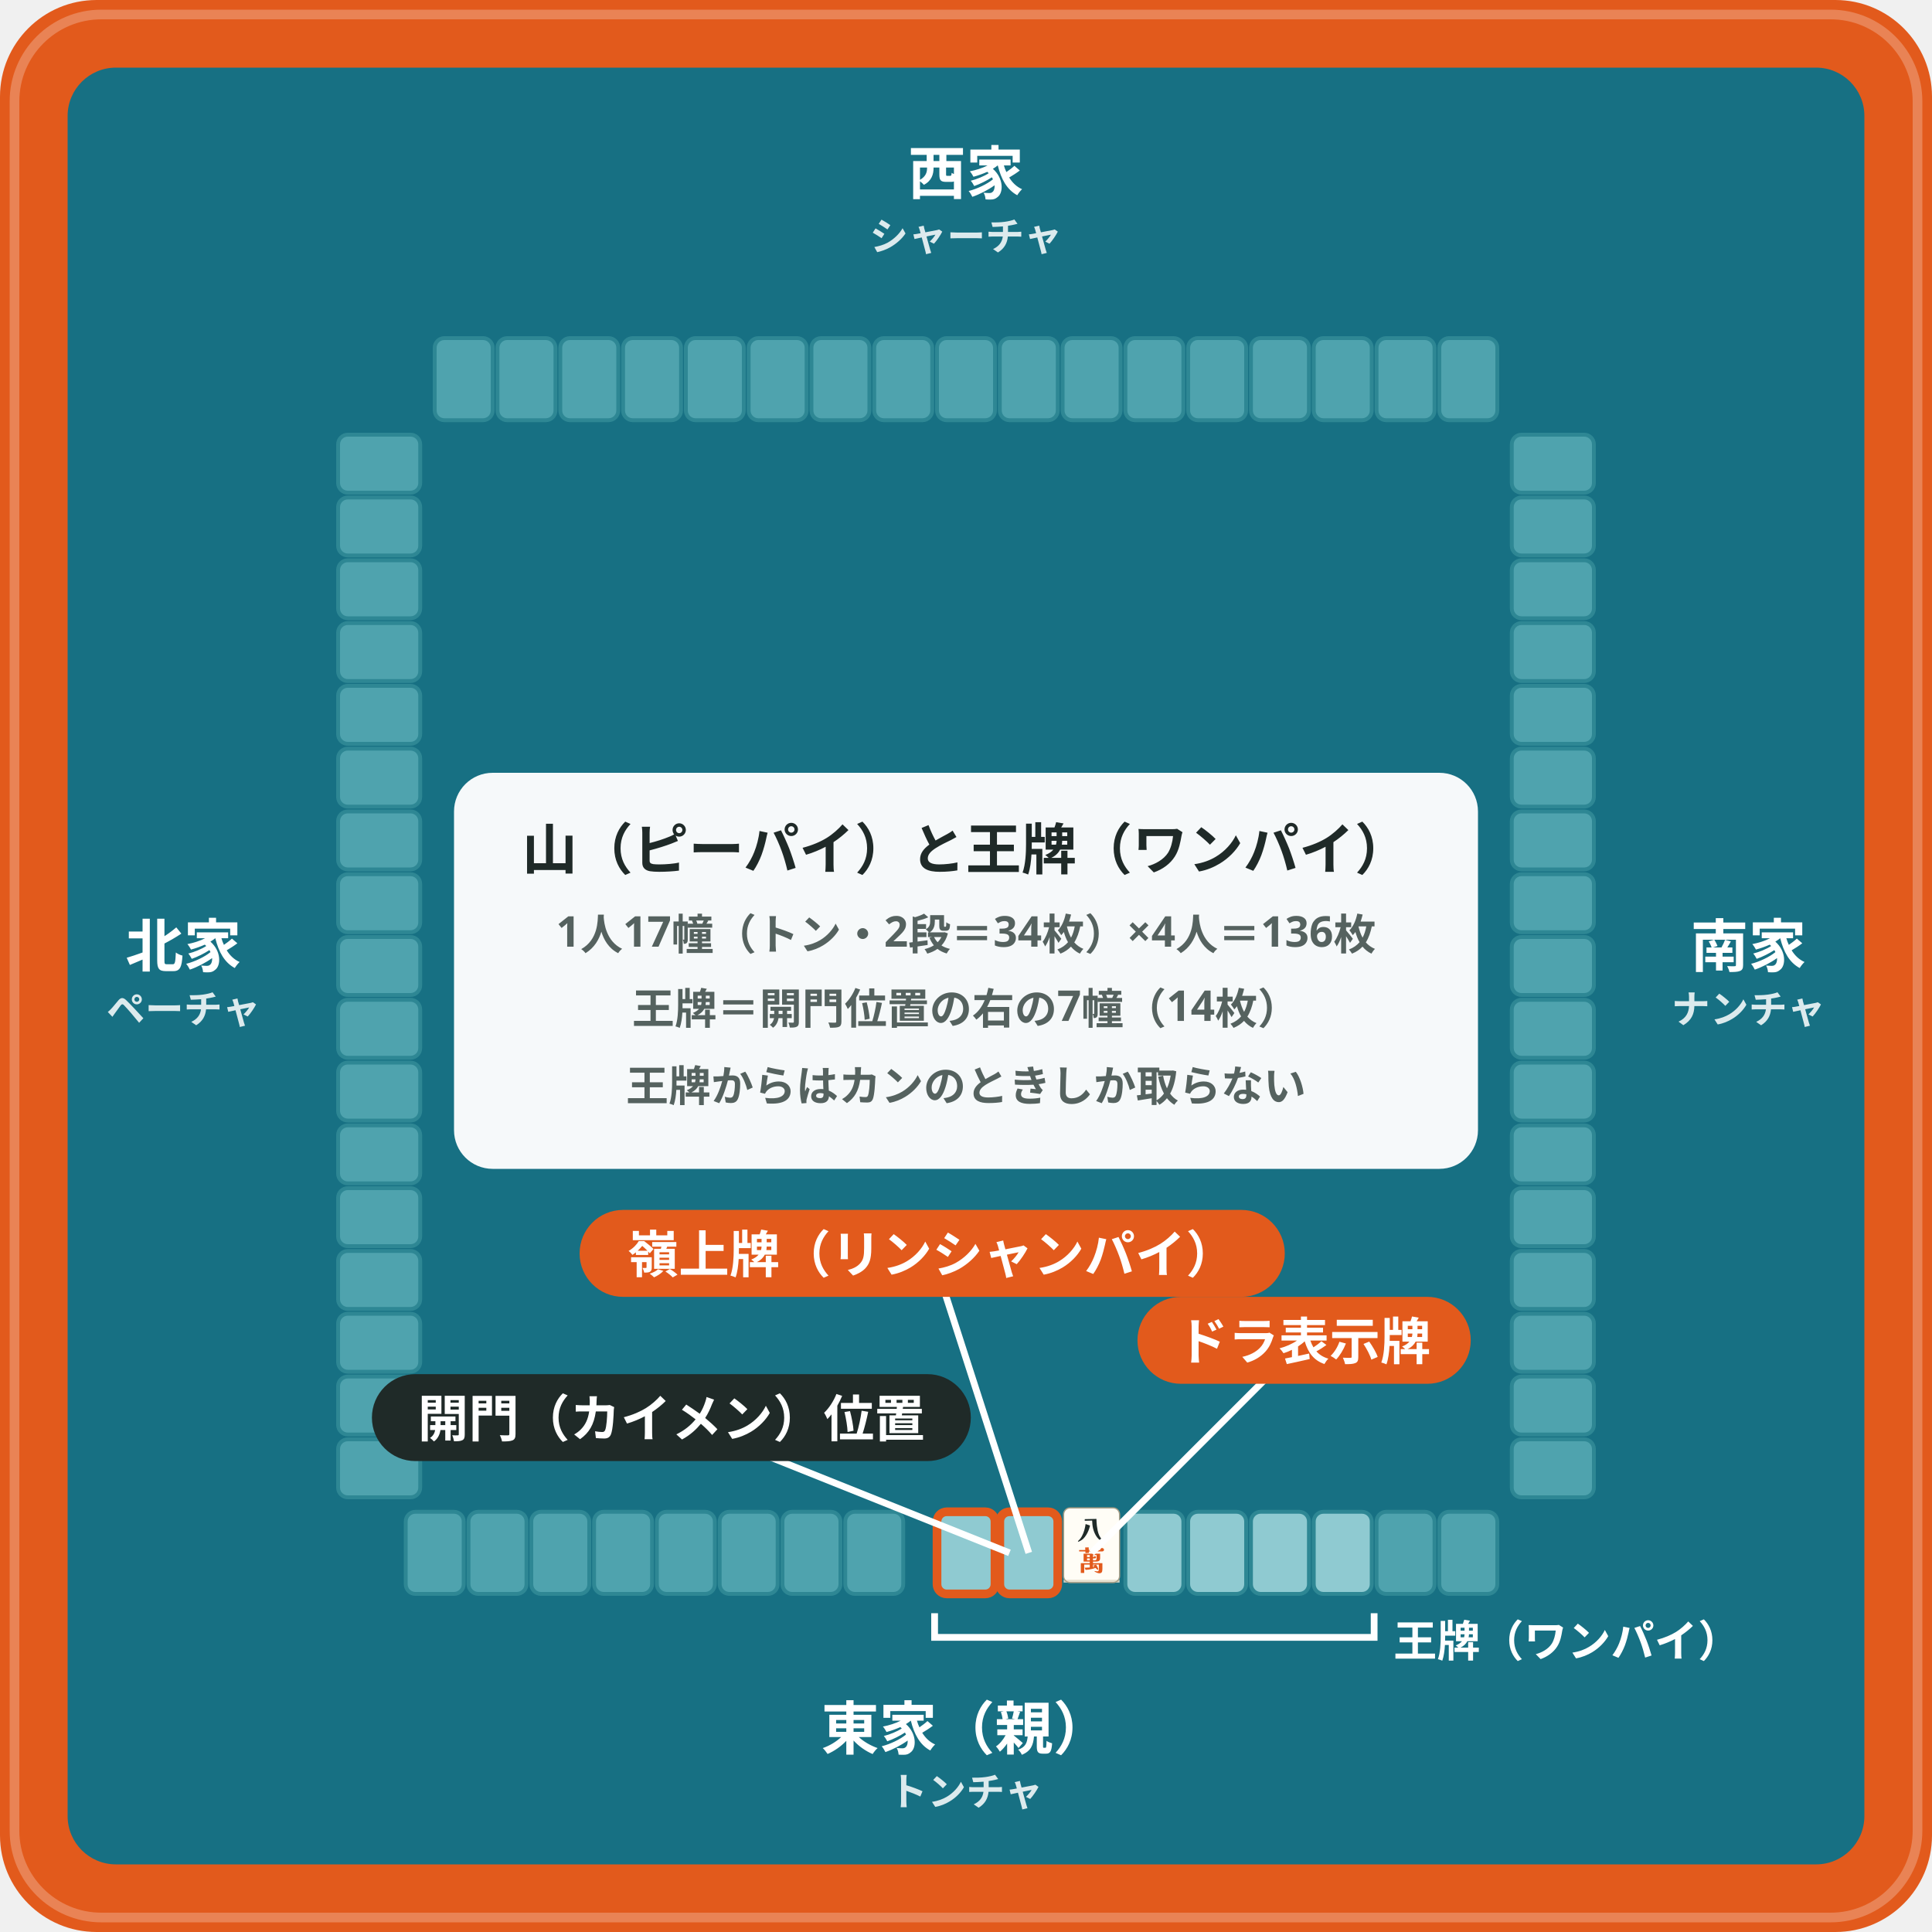
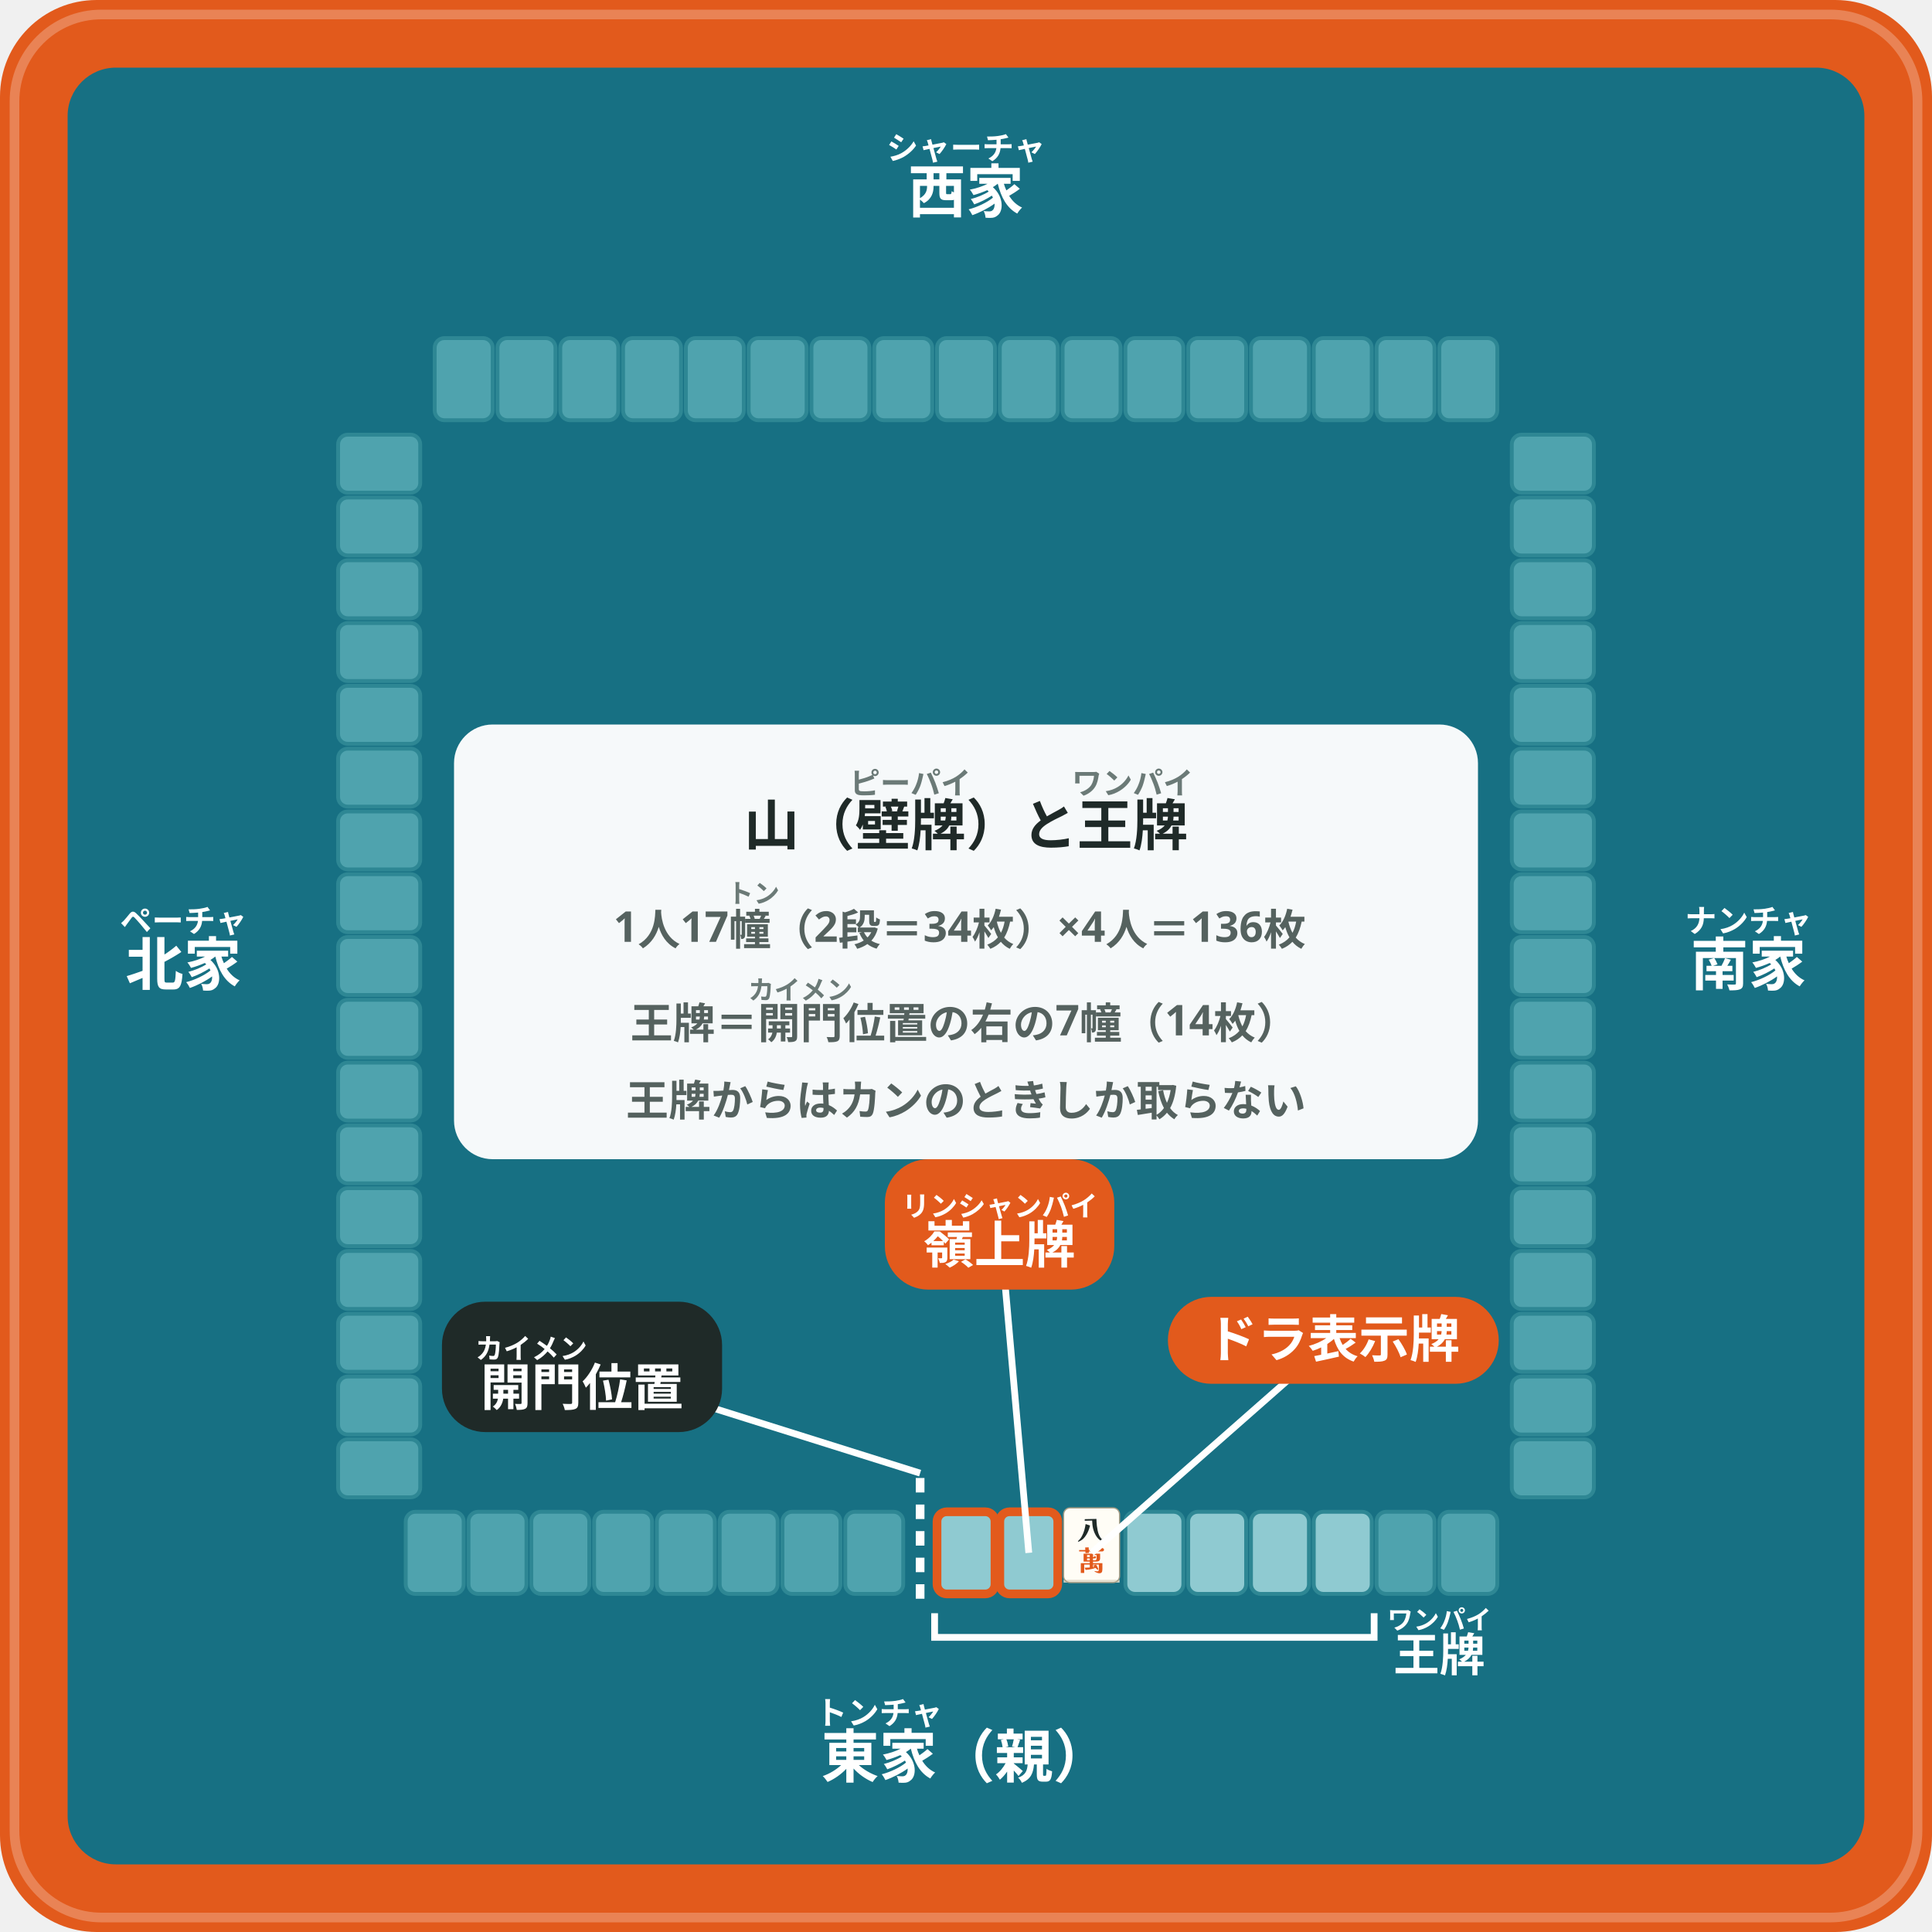
<svg xmlns="http://www.w3.org/2000/svg" viewBox="0 0 400 400" role="img" aria-label="麻雀の卓を上から見た図。4人の山（壁牌）と開門位置、王牌・ドラ表示牌・嶺上牌の場所">
  <defs>
    <marker id="ah" markerWidth="8" markerHeight="8" refX="4" refY="4" orient="auto">
      <path d="M0 0 L8 4 L0 8 Z" fill="#fff" />
    </marker>
  </defs>
  <rect width="400" height="400" rx="20" fill="#E25A1C" />
  <rect x="3" y="3" width="394" height="394" rx="18" fill="none" stroke="#fff" stroke-opacity=".25" stroke-width="2" />
  <rect x="14" y="14" width="372" height="372" rx="10" fill="#177083" />
  <g transform="rotate(0 200 200)">
    <rect x="298.0" y="313" width="12" height="17" rx="2" fill="#4FA3AE" stroke="#2E8794" stroke-width=".8" />
    <rect x="285.0" y="313" width="12" height="17" rx="2" fill="#4FA3AE" stroke="#2E8794" stroke-width=".8" />
    <rect x="272.0" y="313" width="12" height="17" rx="2" fill="#8FCAD1" stroke="#2E8794" stroke-width=".8" />
    <rect x="259.0" y="313" width="12" height="17" rx="2" fill="#8FCAD1" stroke="#2E8794" stroke-width=".8" />
    <rect x="246.0" y="313" width="12" height="17" rx="2" fill="#8FCAD1" stroke="#2E8794" stroke-width=".8" />
    <rect x="233.0" y="313" width="12" height="17" rx="2" fill="#8FCAD1" stroke="#2E8794" stroke-width=".8" />
    <svg x="220.0" y="312" width="12" height="17.2" viewBox="-1 -1 62 89">
      <rect x="0" y="7" width="60" height="80" rx="7" fill="#177083" />
      <rect x="0" y="0" width="60" height="80" rx="7" fill="#FFFDF6" />
      <rect x="0" y="77" width="60" height="3" fill="#E3DCCB" opacity=".9" />
      <rect x="0" y="0" width="60" height="80" rx="7" fill="none" stroke="#A79E87" stroke-width="1.3" />
      <path transform="translate(14.82 34.75) scale(0.03 -0.03)" d="M451 529Q432 443 398.5 357.0Q365 271 316.5 193.0Q268 115 205 52Q182 30 151.0 10.5Q120 -9 91 -25Q82 -29 62.5 -38.5Q43 -48 32 -48Q19 -48 19 -37Q19 -31 22 -27Q23 -25 25.0 -23.0Q27 -21 28 -20Q74 22 106.0 63.5Q138 105 166 160Q216 255 247.0 364.5Q278 474 293 582ZM993 15Q993 -11 972.5 -27.5Q952 -44 926 -44Q913 -44 892.0 -37.0Q871 -30 851.5 -20.5Q832 -11 821 -5Q755 38 703.5 106.5Q652 175 617.0 254.0Q582 333 563 407Q545 479 536.5 555.5Q528 632 526 706L262 699V756L679 765Q681 703 684.5 642.0Q688 581 695 520Q706 434 724.0 345.0Q742 256 778.5 175.5Q815 95 879 31Q888 46 903.0 56.5Q918 67 938 67Q959 67 976.0 50.5Q993 34 993 15Z" fill="#1F2A28" />
      <path transform="translate(14.91 67.52) scale(0.03 -0.03)" d="M438 378V448H341V378ZM438 493V568H341V493ZM682 568H554V493H580Q583 506 595.0 515.5Q607 525 622 525Q638 525 650.0 513.0Q662 501 662 487Q662 470 652.0 459.0Q642 448 622 448H554V378Q568 378 582.5 377.5Q597 377 611 377Q649 377 665.5 395.5Q682 414 682 455ZM889 67Q889 27 882.5 -7.5Q876 -42 852.5 -63.0Q829 -84 778 -84Q755 -84 726.0 -75.0Q697 -66 669.0 -53.5Q641 -41 622 -29Q621 -28 617 -26Q607 -20 607 -14Q607 -5 618 -5Q627 -5 636.0 -6.5Q645 -8 653 -10Q667 -12 681.5 -14.0Q696 -16 711 -16Q736 -16 746.5 -1.5Q757 13 760.0 34.0Q763 55 763 76Q763 114 762.5 152.0Q762 190 762 227H554V135Q566 137 578.5 138.5Q591 140 603 142L559 184Q567 189 586.5 197.5Q606 206 625.5 213.5Q645 221 653 221Q660 221 663.5 219.0Q667 217 671 214Q676 211 687.5 189.0Q699 167 712.0 139.5Q725 112 734.5 89.5Q744 67 744 62Q744 55 738.5 48.0Q733 41 725 41Q719 41 714.5 43.5Q710 46 706 49Q702 52 699.0 55.5Q696 59 692 62L642 109Q594 89 531.5 73.0Q469 57 405.5 47.5Q342 38 289 37L254 116Q302 116 347.5 118.5Q393 121 438 124V227H240V-72H118V276H438V333H218V615H808V456Q808 386 770.0 359.5Q732 333 667 333H554V276H889ZM947 757Q947 726 926.0 711.0Q905 696 875 696H656Q650 686 635.5 669.0Q621 652 604.0 638.5Q587 625 574 625Q549 625 549 649Q549 661 550.5 672.5Q552 684 553 696H406L409 644L285 636L281 696H59V746L279 747L274 838L399 842L404 747H558Q561 773 563.5 798.5Q566 824 569 852Q595 847 619.5 843.5Q644 840 667 836Q669 836 674.5 835.0Q680 834 686 833Q693 832 698.5 831.0Q704 830 705 830Q709 828 712.0 825.5Q715 823 715 818Q715 811 709.0 797.0Q703 783 695.5 769.0Q688 755 682 747H810Q812 773 828.5 795.5Q845 818 876 818Q901 818 924.0 800.0Q947 782 947 757Z" fill="#E25A1C" />
    </svg>
    <rect x="207.0" y="313" width="12" height="17" rx="2" fill="#8FCAD1" stroke="#2E8794" stroke-width=".8" />
    <rect x="207.0" y="313" width="12" height="17" rx="2" fill="none" stroke="#E25A1C" stroke-width="1.8" />
    <rect x="194.0" y="313" width="12" height="17" rx="2" fill="#8FCAD1" stroke="#2E8794" stroke-width=".8" />
    <rect x="194.0" y="313" width="12" height="17" rx="2" fill="none" stroke="#E25A1C" stroke-width="1.8" />
    <rect x="175.0" y="313" width="12" height="17" rx="2" fill="#4FA3AE" stroke="#2E8794" stroke-width=".8" />
    <rect x="162.0" y="313" width="12" height="17" rx="2" fill="#4FA3AE" stroke="#2E8794" stroke-width=".8" />
    <rect x="149.0" y="313" width="12" height="17" rx="2" fill="#4FA3AE" stroke="#2E8794" stroke-width=".8" />
    <rect x="136.0" y="313" width="12" height="17" rx="2" fill="#4FA3AE" stroke="#2E8794" stroke-width=".8" />
    <rect x="123.0" y="313" width="12" height="17" rx="2" fill="#4FA3AE" stroke="#2E8794" stroke-width=".8" />
    <rect x="110.0" y="313" width="12" height="17" rx="2" fill="#4FA3AE" stroke="#2E8794" stroke-width=".8" />
    <rect x="97.0" y="313" width="12" height="17" rx="2" fill="#4FA3AE" stroke="#2E8794" stroke-width=".8" />
    <rect x="84.0" y="313" width="12" height="17" rx="2" fill="#4FA3AE" stroke="#2E8794" stroke-width=".8" />
  </g>
  <g transform="rotate(270 200 200)">
    <rect x="298.0" y="313" width="12" height="17" rx="2" fill="#4FA3AE" stroke="#2E8794" stroke-width=".8" />
    <rect x="285.0" y="313" width="12" height="17" rx="2" fill="#4FA3AE" stroke="#2E8794" stroke-width=".8" />
    <rect x="272.0" y="313" width="12" height="17" rx="2" fill="#4FA3AE" stroke="#2E8794" stroke-width=".8" />
    <rect x="259.0" y="313" width="12" height="17" rx="2" fill="#4FA3AE" stroke="#2E8794" stroke-width=".8" />
    <rect x="246.0" y="313" width="12" height="17" rx="2" fill="#4FA3AE" stroke="#2E8794" stroke-width=".8" />
    <rect x="233.0" y="313" width="12" height="17" rx="2" fill="#4FA3AE" stroke="#2E8794" stroke-width=".8" />
    <rect x="220.0" y="313" width="12" height="17" rx="2" fill="#4FA3AE" stroke="#2E8794" stroke-width=".8" />
    <rect x="207.0" y="313" width="12" height="17" rx="2" fill="#4FA3AE" stroke="#2E8794" stroke-width=".8" />
    <rect x="194.0" y="313" width="12" height="17" rx="2" fill="#4FA3AE" stroke="#2E8794" stroke-width=".8" />
    <rect x="181.0" y="313" width="12" height="17" rx="2" fill="#4FA3AE" stroke="#2E8794" stroke-width=".8" />
    <rect x="168.0" y="313" width="12" height="17" rx="2" fill="#4FA3AE" stroke="#2E8794" stroke-width=".8" />
    <rect x="155.0" y="313" width="12" height="17" rx="2" fill="#4FA3AE" stroke="#2E8794" stroke-width=".8" />
    <rect x="142.0" y="313" width="12" height="17" rx="2" fill="#4FA3AE" stroke="#2E8794" stroke-width=".8" />
    <rect x="129.0" y="313" width="12" height="17" rx="2" fill="#4FA3AE" stroke="#2E8794" stroke-width=".8" />
    <rect x="116.0" y="313" width="12" height="17" rx="2" fill="#4FA3AE" stroke="#2E8794" stroke-width=".8" />
    <rect x="103.0" y="313" width="12" height="17" rx="2" fill="#4FA3AE" stroke="#2E8794" stroke-width=".8" />
    <rect x="90.0" y="313" width="12" height="17" rx="2" fill="#4FA3AE" stroke="#2E8794" stroke-width=".8" />
  </g>
  <g transform="rotate(180 200 200)">
    <rect x="298.0" y="313" width="12" height="17" rx="2" fill="#4FA3AE" stroke="#2E8794" stroke-width=".8" />
    <rect x="285.0" y="313" width="12" height="17" rx="2" fill="#4FA3AE" stroke="#2E8794" stroke-width=".8" />
    <rect x="272.0" y="313" width="12" height="17" rx="2" fill="#4FA3AE" stroke="#2E8794" stroke-width=".8" />
    <rect x="259.0" y="313" width="12" height="17" rx="2" fill="#4FA3AE" stroke="#2E8794" stroke-width=".8" />
    <rect x="246.0" y="313" width="12" height="17" rx="2" fill="#4FA3AE" stroke="#2E8794" stroke-width=".8" />
    <rect x="233.0" y="313" width="12" height="17" rx="2" fill="#4FA3AE" stroke="#2E8794" stroke-width=".8" />
    <rect x="220.0" y="313" width="12" height="17" rx="2" fill="#4FA3AE" stroke="#2E8794" stroke-width=".8" />
    <rect x="207.0" y="313" width="12" height="17" rx="2" fill="#4FA3AE" stroke="#2E8794" stroke-width=".8" />
    <rect x="194.0" y="313" width="12" height="17" rx="2" fill="#4FA3AE" stroke="#2E8794" stroke-width=".8" />
    <rect x="181.0" y="313" width="12" height="17" rx="2" fill="#4FA3AE" stroke="#2E8794" stroke-width=".8" />
    <rect x="168.0" y="313" width="12" height="17" rx="2" fill="#4FA3AE" stroke="#2E8794" stroke-width=".8" />
    <rect x="155.0" y="313" width="12" height="17" rx="2" fill="#4FA3AE" stroke="#2E8794" stroke-width=".8" />
    <rect x="142.0" y="313" width="12" height="17" rx="2" fill="#4FA3AE" stroke="#2E8794" stroke-width=".8" />
    <rect x="129.0" y="313" width="12" height="17" rx="2" fill="#4FA3AE" stroke="#2E8794" stroke-width=".8" />
    <rect x="116.0" y="313" width="12" height="17" rx="2" fill="#4FA3AE" stroke="#2E8794" stroke-width=".8" />
    <rect x="103.0" y="313" width="12" height="17" rx="2" fill="#4FA3AE" stroke="#2E8794" stroke-width=".8" />
    <rect x="90.0" y="313" width="12" height="17" rx="2" fill="#4FA3AE" stroke="#2E8794" stroke-width=".8" />
  </g>
  <g transform="rotate(90 200 200)">
    <rect x="298.0" y="313" width="12" height="17" rx="2" fill="#4FA3AE" stroke="#2E8794" stroke-width=".8" />
    <rect x="285.0" y="313" width="12" height="17" rx="2" fill="#4FA3AE" stroke="#2E8794" stroke-width=".8" />
    <rect x="272.0" y="313" width="12" height="17" rx="2" fill="#4FA3AE" stroke="#2E8794" stroke-width=".8" />
    <rect x="259.0" y="313" width="12" height="17" rx="2" fill="#4FA3AE" stroke="#2E8794" stroke-width=".8" />
    <rect x="246.0" y="313" width="12" height="17" rx="2" fill="#4FA3AE" stroke="#2E8794" stroke-width=".8" />
    <rect x="233.0" y="313" width="12" height="17" rx="2" fill="#4FA3AE" stroke="#2E8794" stroke-width=".8" />
    <rect x="220.0" y="313" width="12" height="17" rx="2" fill="#4FA3AE" stroke="#2E8794" stroke-width=".8" />
    <rect x="207.0" y="313" width="12" height="17" rx="2" fill="#4FA3AE" stroke="#2E8794" stroke-width=".8" />
    <rect x="194.0" y="313" width="12" height="17" rx="2" fill="#4FA3AE" stroke="#2E8794" stroke-width=".8" />
    <rect x="181.0" y="313" width="12" height="17" rx="2" fill="#4FA3AE" stroke="#2E8794" stroke-width=".8" />
    <rect x="168.0" y="313" width="12" height="17" rx="2" fill="#4FA3AE" stroke="#2E8794" stroke-width=".8" />
    <rect x="155.0" y="313" width="12" height="17" rx="2" fill="#4FA3AE" stroke="#2E8794" stroke-width=".8" />
    <rect x="142.0" y="313" width="12" height="17" rx="2" fill="#4FA3AE" stroke="#2E8794" stroke-width=".8" />
    <rect x="129.0" y="313" width="12" height="17" rx="2" fill="#4FA3AE" stroke="#2E8794" stroke-width=".8" />
    <rect x="116.0" y="313" width="12" height="17" rx="2" fill="#4FA3AE" stroke="#2E8794" stroke-width=".8" />
    <rect x="103.0" y="313" width="12" height="17" rx="2" fill="#4FA3AE" stroke="#2E8794" stroke-width=".8" />
    <rect x="90.0" y="313" width="12" height="17" rx="2" fill="#4FA3AE" stroke="#2E8794" stroke-width=".8" />
  </g>
-   <text x="200" y="358" text-anchor="middle" dominant-baseline="middle" font-size="12" font-weight="900" fill="#fff" font-family="Noto Sans JP, sans-serif">東家（親）</text>
-   <text x="200" y="371" text-anchor="middle" dominant-baseline="middle" font-size="8" font-weight="700" fill="#fff" fill-opacity=".85" font-family="Noto Sans JP, sans-serif">トンチャ</text>
-   <text x="362" y="196" text-anchor="middle" dominant-baseline="middle" font-size="12" font-weight="900" fill="#fff" font-family="Noto Sans JP, sans-serif">南家</text>
-   <text x="362" y="209" text-anchor="middle" dominant-baseline="middle" font-size="8" font-weight="700" fill="#fff" fill-opacity=".85" font-family="Noto Sans JP, sans-serif">ナンチャ</text>
-   <text x="200" y="36" text-anchor="middle" dominant-baseline="middle" font-size="12" font-weight="900" fill="#fff" font-family="Noto Sans JP, sans-serif">西家</text>
-   <text x="200" y="49" text-anchor="middle" dominant-baseline="middle" font-size="8" font-weight="700" fill="#fff" fill-opacity=".85" font-family="Noto Sans JP, sans-serif">シャーチャ</text>
-   <text x="38" y="196" text-anchor="middle" dominant-baseline="middle" font-size="12" font-weight="900" fill="#fff" font-family="Noto Sans JP, sans-serif">北家</text>
-   <text x="38" y="209" text-anchor="middle" dominant-baseline="middle" font-size="8" font-weight="700" fill="#fff" fill-opacity=".85" font-family="Noto Sans JP, sans-serif">ペーチャ</text>
+   <text x="170.0" y="368.0" font-size="12" font-weight="900" fill="#fff" font-family="Noto Sans JP, sans-serif">東家（親）</text>
+   <text x="182.0" y="357.0" text-anchor="middle" font-size="6.6" font-weight="700" fill="#fff" font-family="Noto Sans JP, sans-serif">トンチャ</text>
+   <text x="350.0" y="204.0" font-size="12" font-weight="900" fill="#fff" font-family="Noto Sans JP, sans-serif">南家</text>
+   <text x="362.0" y="193.0" text-anchor="middle" font-size="6.6" font-weight="700" fill="#fff" font-family="Noto Sans JP, sans-serif">ナンチャ</text>
+   <text x="188.0" y="44.0" font-size="12" font-weight="900" fill="#fff" font-family="Noto Sans JP, sans-serif">西家</text>
+   <text x="200.0" y="33.0" text-anchor="middle" font-size="6.6" font-weight="700" fill="#fff" font-family="Noto Sans JP, sans-serif" textLength="28.0" lengthAdjust="spacingAndGlyphs">シャーチャ</text>
+   <text x="26.0" y="204.0" font-size="12" font-weight="900" fill="#fff" font-family="Noto Sans JP, sans-serif">北家</text>
+   <text x="38.0" y="193.0" text-anchor="middle" font-size="6.6" font-weight="700" fill="#fff" font-family="Noto Sans JP, sans-serif">ペーチャ</text>
+   <line x1="190.5" y1="306" x2="190.5" y2="333" stroke="#fff" stroke-width="1.8" stroke-dasharray="3 2.5" />
  <path d="M193.5 334 v5 H284.5 v-5" fill="none" stroke="#fff" stroke-width="1.4" />
-   <text x="288.5" y="343" text-anchor="start" font-size="9" font-weight="900" fill="#fff" font-family="Noto Sans JP, sans-serif">王牌（ワンパイ）</text>
-   <rect x="94" y="160" width="212" height="82" rx="8" fill="#fff" opacity=".96" />
-   <text x="200" y="180" text-anchor="middle" font-size="11.5" font-weight="900" fill="#1F2A28" font-family="Noto Sans JP, sans-serif">山（ピーパイ）と王牌（ワンパイ）</text>
-   <text x="200" y="196" text-anchor="middle" font-size="8.8" font-weight="700" fill="#55625F" font-family="Noto Sans JP, sans-serif">1人17幢（トン・2段＝34枚）×4人＝136枚</text>
-   <text x="200" y="212" text-anchor="middle" font-size="8.8" font-weight="700" fill="#55625F" font-family="Noto Sans JP, sans-serif">王牌＝開門位置の右の7幢（14枚）</text>
-   <text x="200" y="228" text-anchor="middle" font-size="8.8" font-weight="700" fill="#55625F" font-family="Noto Sans JP, sans-serif">王牌からはカンのときしか取らない</text>
-   <line x1="226.0" y1="321.5" x2="270.0" y2="277.5" stroke="#fff" stroke-width="1.4" />
-   <rect x="235.5" y="268.5" width="69.0" height="18" rx="9" fill="#E25A1C" />
-   <text x="270.0" y="281.5" text-anchor="middle" font-size="10.5" font-weight="900" fill="#fff" font-family="Noto Sans JP, sans-serif">ドラ表示牌</text>
-   <line x1="213.0" y1="321.5" x2="193.0" y2="259.5" stroke="#fff" stroke-width="1.4" />
-   <rect x="120.0" y="250.5" width="146.0" height="18" rx="9" fill="#E25A1C" />
-   <text x="193.0" y="263.5" text-anchor="middle" font-size="10.5" font-weight="900" fill="#fff" font-family="Noto Sans JP, sans-serif">嶺上牌（リンシャンパイ）</text>
-   <line x1="209.0" y1="321.5" x2="139.0" y2="293.5" stroke="#fff" stroke-width="1.4" />
-   <rect x="77.0" y="284.5" width="124.0" height="18" rx="9" fill="#1F2A28" />
-   <text x="139.0" y="297.5" text-anchor="middle" font-size="10.5" font-weight="900" fill="#fff" font-family="Noto Sans JP, sans-serif">開門（カイメン）位置</text>
+   <text x="288.5" y="346.0" font-size="9.5" font-weight="900" fill="#fff" font-family="Noto Sans JP, sans-serif">王牌</text>
+   <text x="298.0" y="337.3" text-anchor="middle" font-size="5.4" font-weight="700" fill="#fff" font-family="Noto Sans JP, sans-serif">ワンパイ</text>
+   <rect x="94" y="150" width="212" height="90" rx="8" fill="#fff" opacity=".96" />
+   <text x="154.0" y="175.0" font-size="11.5" font-weight="900" fill="#1F2A28" font-family="Noto Sans JP, sans-serif">山（壁牌）と王牌</text>
+   <text x="188.5" y="164.4" text-anchor="middle" font-size="6.3" font-weight="700" fill="#6B7A77" font-family="Noto Sans JP, sans-serif">ピーパイ</text>
+   <text x="234.5" y="164.4" text-anchor="middle" font-size="6.3" font-weight="700" fill="#6B7A77" font-family="Noto Sans JP, sans-serif">ワンパイ</text>
+   <text x="127.0" y="195.0" font-size="8.8" font-weight="700" fill="#55625F" font-family="Noto Sans JP, sans-serif">1人17幢（2段＝34枚）×4人＝136枚</text>
+   <text x="156.0" y="186.9" text-anchor="middle" font-size="5.4" font-weight="700" fill="#6B7A77" font-family="Noto Sans JP, sans-serif">トン</text>
+   <text x="130.5" y="215.0" font-size="8.8" font-weight="700" fill="#55625F" font-family="Noto Sans JP, sans-serif">王牌＝開門位置の右の7幢（14枚）</text>
+   <text x="165.7" y="206.9" text-anchor="middle" font-size="5.4" font-weight="700" fill="#6B7A77" font-family="Noto Sans JP, sans-serif">カイメン</text>
+   <text x="129.6" y="231.0" font-size="8.8" font-weight="700" fill="#55625F" font-family="Noto Sans JP, sans-serif">王牌からはカンのときしか取らない</text>
+   <line x1="226.0" y1="321.5" x2="276.0" y2="277.5" stroke="#fff" stroke-width="1.4" />
+   <rect x="241.8" y="268.5" width="68.5" height="18" rx="9" fill="#E25A1C" />
+   <text x="249.8" y="281.0" font-size="10.5" font-weight="900" fill="#fff" font-family="Noto Sans JP, sans-serif">ドラ表示牌</text>
+   <line x1="213.0" y1="321.5" x2="207.0" y2="253.5" stroke="#fff" stroke-width="1.4" />
+   <rect x="183.2" y="240.0" width="47.5" height="27" rx="9" fill="#E25A1C" />
+   <text x="191.2" y="261.5" font-size="10.5" font-weight="900" fill="#fff" font-family="Noto Sans JP, sans-serif">嶺上牌</text>
+   <text x="207.0" y="251.8" text-anchor="middle" font-size="5.8" font-weight="700" fill="#fff" font-family="Noto Sans JP, sans-serif" textLength="35.0" lengthAdjust="spacingAndGlyphs">リンシャンパイ</text>
+   <line x1="190.5" y1="305.0" x2="120.5" y2="283.0" stroke="#fff" stroke-width="1.4" />
+   <rect x="91.5" y="269.5" width="58.0" height="27" rx="9" fill="#1F2A28" />
+   <text x="99.5" y="291.0" font-size="10.5" font-weight="900" fill="#fff" font-family="Noto Sans JP, sans-serif">開門位置</text>
+   <text x="110.0" y="281.3" text-anchor="middle" font-size="5.8" font-weight="700" fill="#fff" font-family="Noto Sans JP, sans-serif">カイメン</text>
</svg>
